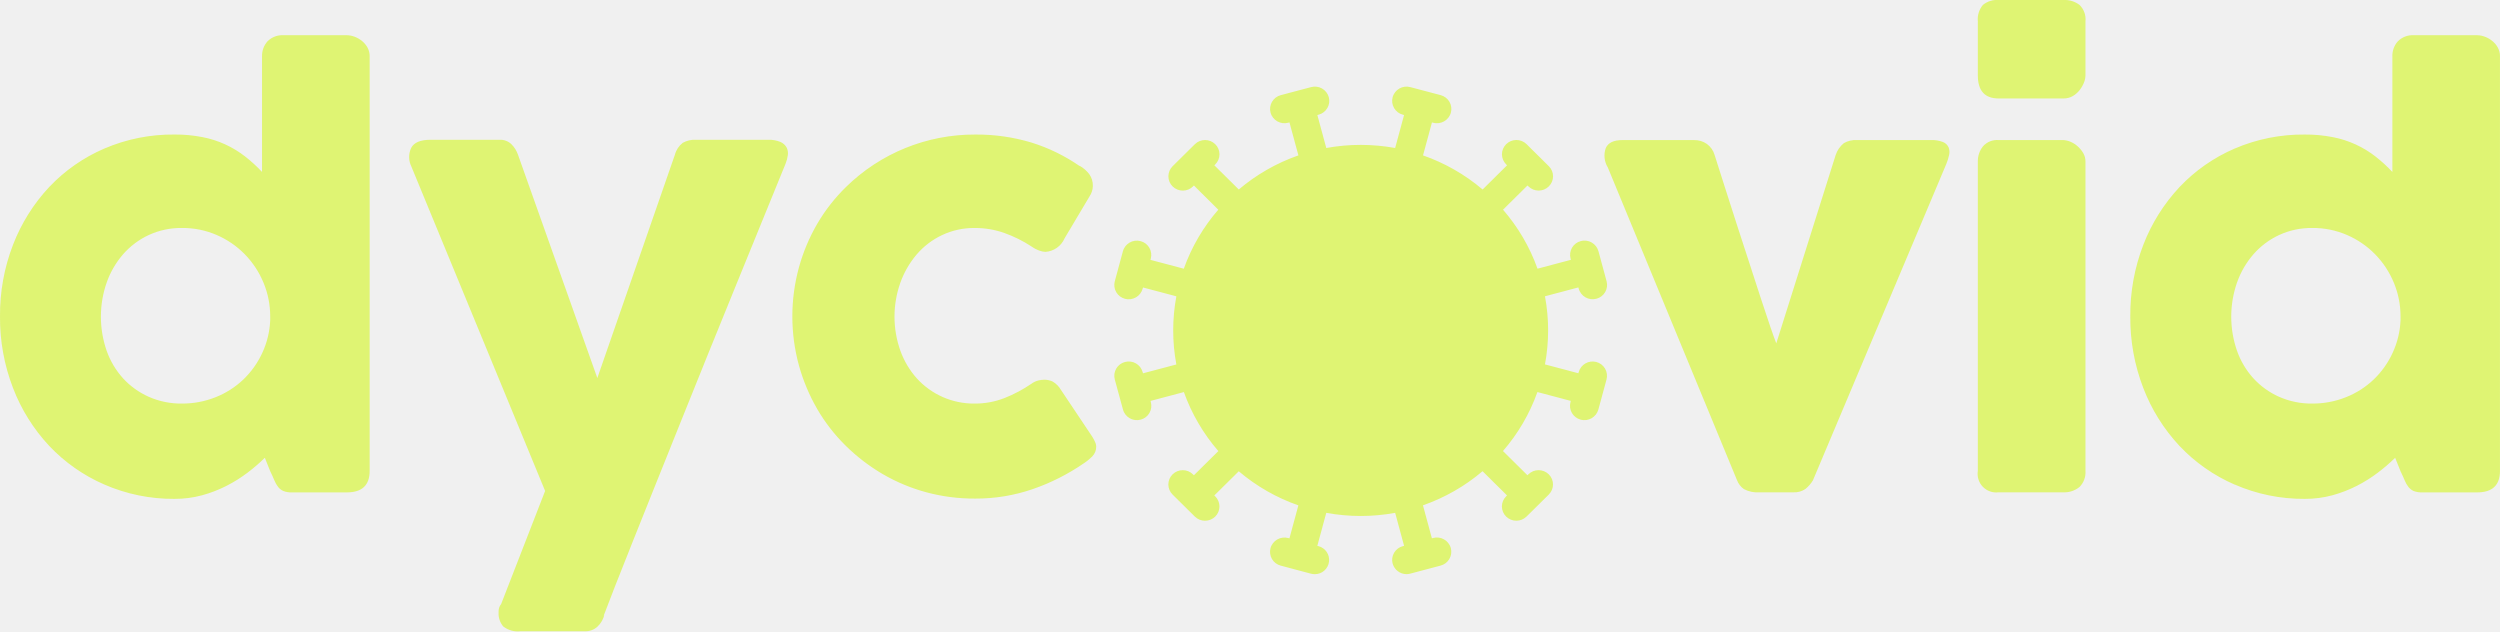
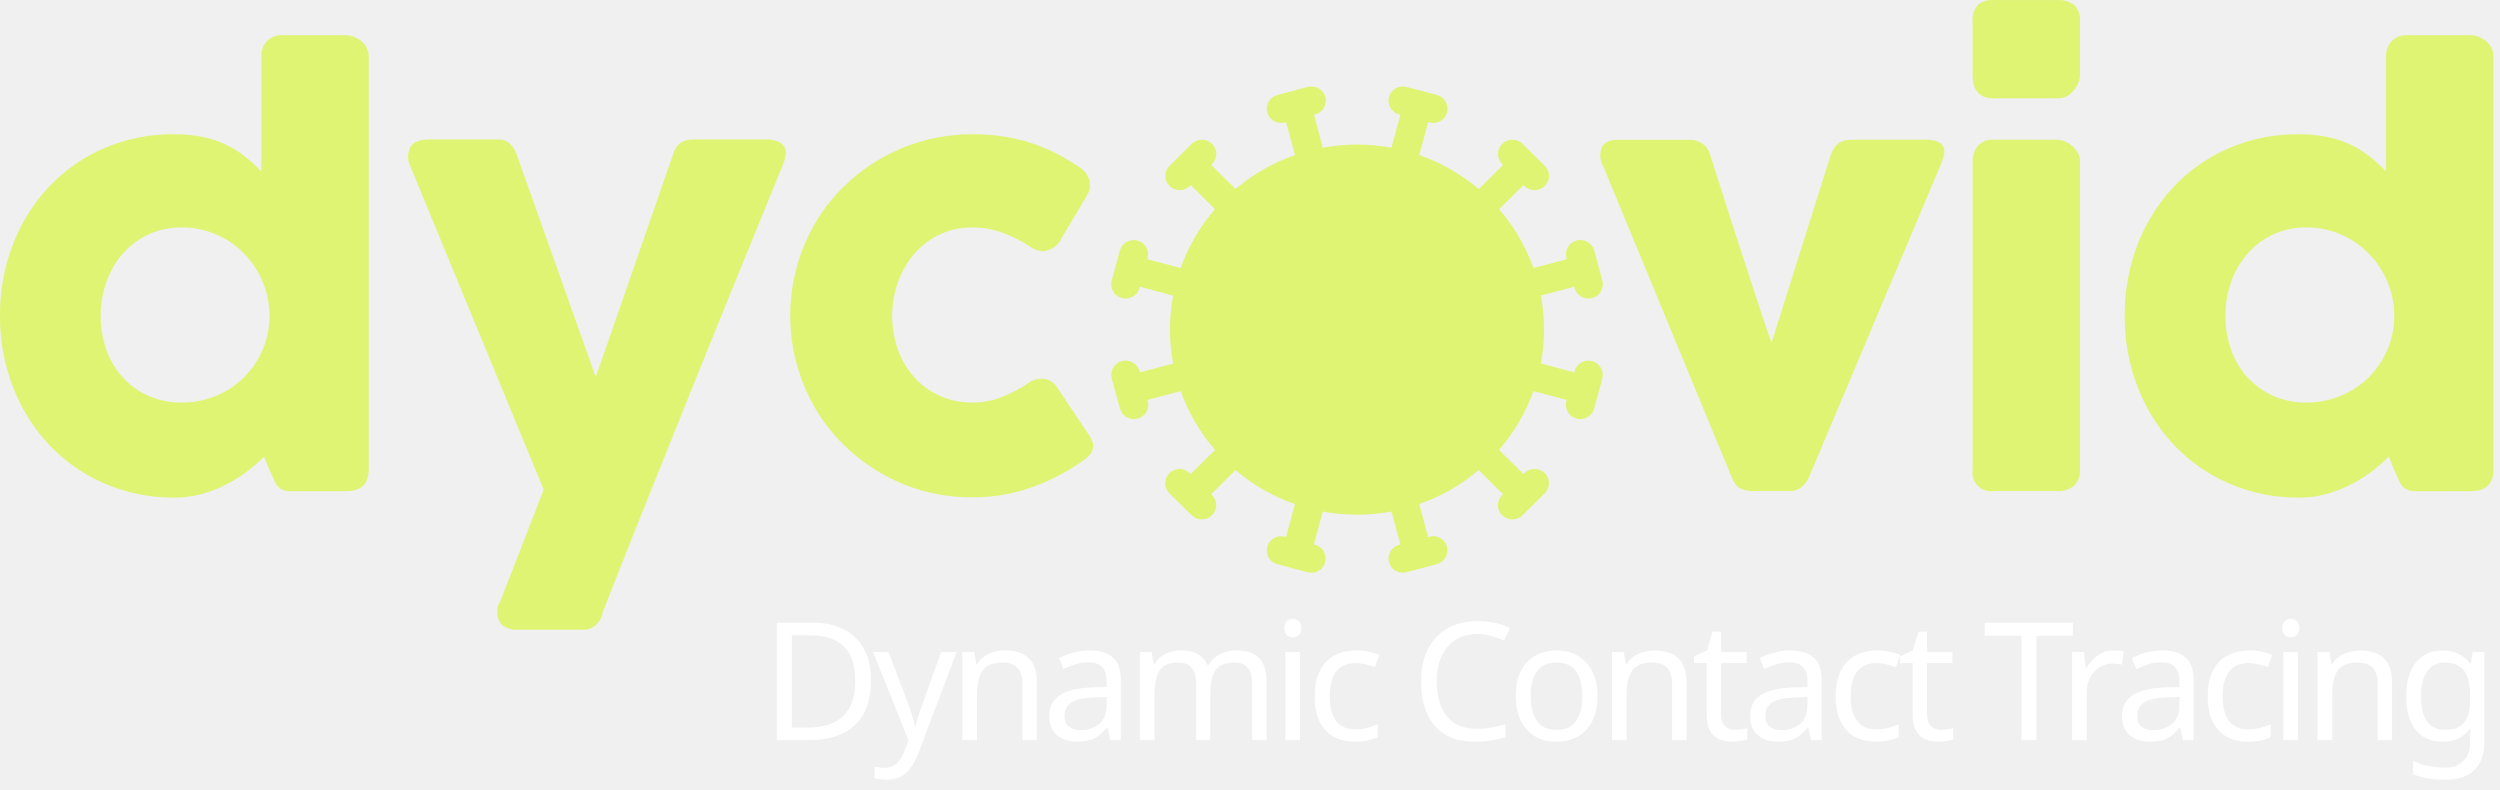
- <svg xmlns="http://www.w3.org/2000/svg" width="151.6" height="38.28" viewBox="0 0 151.6 38.28">
-   <path id="Union_5" data-name="Union 5" d="M31.56,38.28a1.432,1.432,0,0,1-1.045-.294,1.211,1.211,0,0,1-.28-.866.767.767,0,0,1,.059-.337.667.667,0,0,1,.094-.151l2.668-6.862L24.949,10.108a1.3,1.3,0,0,1-.009-1.152q.263-.48,1.164-.48h4.2a.965.965,0,0,1,.7.261,1.633,1.633,0,0,1,.408.648l4.81,13.539L40.925,9.385a1.347,1.347,0,0,1,.476-.724,1.472,1.472,0,0,1,.8-.185h4.368a1.808,1.808,0,0,1,.747.127.782.782,0,0,1,.382.337.77.77,0,0,1,.076.471,2.063,2.063,0,0,1-.136.513l-1.41,3.456q-.766,1.875-1.59,3.9L42.964,21.4q-.849,2.094-1.657,4.112t-1.556,3.877Q39,31.25,38.384,32.805T37.3,35.538q-.459,1.178-.7,1.817l.051-.084a1.458,1.458,0,0,1-.424.732,1.073,1.073,0,0,1-.748.277Zm52.889-4.1a.865.865,0,0,1,.619-1.061l.076-.02-.542-2a11.585,11.585,0,0,1-4.177,0l-.542,2,.076.02a.865.865,0,0,1-.226,1.7.9.9,0,0,1-.228-.029L77.663,34.3a.864.864,0,0,1-.619-1.061.877.877,0,0,1,1.072-.613l.075.02.542-2a11.37,11.37,0,0,1-3.614-2.068l-1.483,1.467.056.055a.86.86,0,0,1,0,1.225.883.883,0,0,1-1.238,0l-1.349-1.335a.86.86,0,0,1,0-1.225.881.881,0,0,1,1.238,0l.055.055,1.483-1.467a11.213,11.213,0,0,1-2.091-3.578l-2.022.537.02.075a.864.864,0,0,1-.619,1.061.876.876,0,0,1-1.072-.612L67.6,23.011a.865.865,0,0,1,.619-1.061.877.877,0,0,1,1.072.613l.02.075,2.023-.537a11.255,11.255,0,0,1,0-4.132l-2.023-.537-.02.075a.876.876,0,0,1-1.072.612.865.865,0,0,1-.619-1.061l.493-1.823a.877.877,0,0,1,1.072-.613.865.865,0,0,1,.619,1.061l-.02.075,2.022.536a11.207,11.207,0,0,1,2.091-3.578L72.4,11.25l-.055.055a.881.881,0,0,1-1.238,0,.86.86,0,0,1,0-1.225l1.349-1.335a.881.881,0,0,1,1.238,0,.86.86,0,0,1,0,1.225l-.056.055,1.482,1.466a11.385,11.385,0,0,1,3.615-2.068l-.542-2-.075.02a.876.876,0,0,1-1.072-.612.866.866,0,0,1,.619-1.061l1.842-.488a.876.876,0,0,1,1.072.612.866.866,0,0,1-.619,1.061l-.076.02.542,2a11.612,11.612,0,0,1,4.175,0l.542-2-.075-.02a.865.865,0,0,1-.619-1.061.876.876,0,0,1,1.072-.612l1.842.488a.866.866,0,0,1,.619,1.061.876.876,0,0,1-1.072.612l-.076-.02-.542,2a11.376,11.376,0,0,1,3.614,2.068l1.483-1.468-.055-.055a.86.86,0,0,1,0-1.225.881.881,0,0,1,1.238,0l1.349,1.335a.86.86,0,0,1,0,1.225.881.881,0,0,1-1.238,0l-.056-.055-1.483,1.468a11.2,11.2,0,0,1,2.09,3.577l2.025-.537-.02-.075a.865.865,0,0,1,.619-1.061.875.875,0,0,1,1.072.613l.494,1.823a.866.866,0,0,1-.619,1.061.877.877,0,0,1-1.072-.613l-.02-.075-2.026.537a11.252,11.252,0,0,1,0,4.131l2.026.537.02-.075A.877.877,0,0,1,96.8,21.95a.866.866,0,0,1,.619,1.061l-.494,1.824a.875.875,0,0,1-1.072.612.864.864,0,0,1-.619-1.061l.02-.075-2.025-.537a11.2,11.2,0,0,1-2.089,3.577l1.484,1.468.056-.055a.882.882,0,0,1,1.238,0,.86.86,0,0,1,0,1.225l-1.349,1.334a.881.881,0,0,1-1.238,0,.86.86,0,0,1,0-1.225l.055-.055-1.484-1.469a11.374,11.374,0,0,1-3.614,2.069l.542,2,.076-.02a.877.877,0,0,1,1.072.613.866.866,0,0,1-.619,1.061l-1.842.489a.887.887,0,0,1-.227.03A.875.875,0,0,1,84.45,34.176Zm51.063-4.793a10.177,10.177,0,0,1-3.348-2.346,10.793,10.793,0,0,1-2.193-3.507,11.8,11.8,0,0,1-.79-4.34,11.778,11.778,0,0,1,.79-4.348,10.806,10.806,0,0,1,2.193-3.5,10.065,10.065,0,0,1,3.348-2.338,10.524,10.524,0,0,1,4.257-.849,8.452,8.452,0,0,1,1.708.16A6.075,6.075,0,0,1,144.062,9.5a9.151,9.151,0,0,1,1.011.925V3.414a1.313,1.313,0,0,1,.331-.908,1.267,1.267,0,0,1,.994-.37h3.824a1.33,1.33,0,0,1,.467.093,1.562,1.562,0,0,1,.45.261,1.357,1.357,0,0,1,.332.4,1.079,1.079,0,0,1,.127.521V28.559q0,1.295-1.376,1.3h-3.331a1.32,1.32,0,0,1-.527-.084.842.842,0,0,1-.315-.244,1.7,1.7,0,0,1-.229-.4q-.1-.244-.255-.563l-.323-.808a10.66,10.66,0,0,1-1.045.9,8.534,8.534,0,0,1-1.275.8,7.767,7.767,0,0,1-1.479.572,6.248,6.248,0,0,1-1.674.219A10.435,10.435,0,0,1,135.513,29.383ZM138.2,14.254a4.693,4.693,0,0,0-1.555,1.169,5.286,5.286,0,0,0-.994,1.716,6.287,6.287,0,0,0,0,4.129,4.92,4.92,0,0,0,.994,1.673A4.712,4.712,0,0,0,138.2,24.06a4.821,4.821,0,0,0,2.014.412,5.427,5.427,0,0,0,2.048-.387,5.224,5.224,0,0,0,1.674-1.068,5.3,5.3,0,0,0,1.147-1.607,5.216,5.216,0,0,0,.485-1.984V19.19a5.261,5.261,0,0,0-.408-2.052,5.423,5.423,0,0,0-1.13-1.716,5.358,5.358,0,0,0-1.7-1.169,5.212,5.212,0,0,0-2.116-.429A4.668,4.668,0,0,0,138.2,14.254Zm-82.02,15.6a10.887,10.887,0,0,1-2.643-1.1,11.4,11.4,0,0,1-2.243-1.715,10.533,10.533,0,0,1-1.734-2.229,11.343,11.343,0,0,1-1.113-2.649,11.263,11.263,0,0,1,0-5.946,11.141,11.141,0,0,1,1.113-2.649,10.61,10.61,0,0,1,1.734-2.22,11.12,11.12,0,0,1,7.835-3.187,11.524,11.524,0,0,1,3.425.487A10.683,10.683,0,0,1,65.5,10.091l-.051-.05a1.976,1.976,0,0,1,.6.513,1.184,1.184,0,0,1,.221.732,1.157,1.157,0,0,1-.2.623l-1.512,2.54a1.363,1.363,0,0,1-1.156.824,1.192,1.192,0,0,1-.374-.075,2.128,2.128,0,0,1-.493-.261,7.786,7.786,0,0,0-1.606-.8,5.319,5.319,0,0,0-1.827-.312,4.534,4.534,0,0,0-1.971.429,4.634,4.634,0,0,0-1.538,1.169,5.5,5.5,0,0,0-.994,1.716,6.151,6.151,0,0,0,0,4.129,5.108,5.108,0,0,0,.994,1.673,4.665,4.665,0,0,0,3.509,1.531,4.891,4.891,0,0,0,1.818-.337,8.232,8.232,0,0,0,1.615-.858,1.2,1.2,0,0,1,.451-.21,1.827,1.827,0,0,1,.331-.042,1.171,1.171,0,0,1,.527.118,1.408,1.408,0,0,1,.493.5l1.9,2.842a2.527,2.527,0,0,1,.162.3.7.7,0,0,1,.076.269.849.849,0,0,1-.246.631,3.258,3.258,0,0,1-.535.429,12.826,12.826,0,0,1-3.05,1.539,10.54,10.54,0,0,1-3.51.581A11.152,11.152,0,0,1,56.179,29.854ZM6.33,29.383a10.177,10.177,0,0,1-3.348-2.346A10.793,10.793,0,0,1,.79,23.53,11.8,11.8,0,0,1,0,19.19a11.778,11.778,0,0,1,.79-4.348,10.806,10.806,0,0,1,2.193-3.5A10.065,10.065,0,0,1,6.33,9.007a10.524,10.524,0,0,1,4.257-.849,8.452,8.452,0,0,1,1.708.16A6.075,6.075,0,0,1,14.879,9.5a9.151,9.151,0,0,1,1.011.925V3.414a1.313,1.313,0,0,1,.331-.908,1.267,1.267,0,0,1,.994-.37H21.04a1.33,1.33,0,0,1,.467.093,1.562,1.562,0,0,1,.45.261,1.357,1.357,0,0,1,.332.4,1.079,1.079,0,0,1,.127.521V28.559q0,1.295-1.376,1.3H17.709a1.32,1.32,0,0,1-.527-.084.842.842,0,0,1-.315-.244,1.718,1.718,0,0,1-.229-.4q-.1-.244-.255-.563l-.323-.808a10.661,10.661,0,0,1-1.045.9,8.533,8.533,0,0,1-1.275.8,7.766,7.766,0,0,1-1.479.572,6.248,6.248,0,0,1-1.674.219A10.435,10.435,0,0,1,6.33,29.383ZM9.016,14.254a4.693,4.693,0,0,0-1.555,1.169,5.286,5.286,0,0,0-.994,1.716,6.287,6.287,0,0,0,0,4.129,4.92,4.92,0,0,0,.994,1.673A4.713,4.713,0,0,0,9.016,24.06a4.821,4.821,0,0,0,2.014.412,5.427,5.427,0,0,0,2.048-.387,5.224,5.224,0,0,0,1.674-1.068A5.3,5.3,0,0,0,15.9,21.41a5.217,5.217,0,0,0,.485-1.984V19.19a5.261,5.261,0,0,0-.408-2.052,5.422,5.422,0,0,0-1.13-1.716,5.358,5.358,0,0,0-1.7-1.169,5.214,5.214,0,0,0-2.116-.429A4.668,4.668,0,0,0,9.016,14.254Zm112.178,15.6a1.129,1.129,0,0,1-1.258-1.3V9.805a1.447,1.447,0,0,1,.306-.925,1.14,1.14,0,0,1,.952-.387h3.892a1.227,1.227,0,0,1,.442.093,1.508,1.508,0,0,1,.442.269,1.742,1.742,0,0,1,.348.412,1.006,1.006,0,0,1,.145.538V28.559a1.251,1.251,0,0,1-.357.967,1.458,1.458,0,0,1-1.02.328Zm-14.48,0a1.764,1.764,0,0,1-.961-.194,1.148,1.148,0,0,1-.416-.53L97.5,10.159a1.379,1.379,0,0,1-.128-1.177q.213-.488,1.011-.488h4.351a1.3,1.3,0,0,1,.773.236,1.251,1.251,0,0,1,.468.673q.289.891.637,2t.731,2.279q.382,1.169.756,2.321t.688,2.119q.314.968.561,1.682t.366,1.018l3.6-11.42a1.55,1.55,0,0,1,.5-.724,1.428,1.428,0,0,1,.79-.185h4.47a1.848,1.848,0,0,1,.747.118.631.631,0,0,1,.34.32.781.781,0,0,1,.034.462,2.913,2.913,0,0,1-.17.547l-8.09,19.19a2.054,2.054,0,0,1-.442.513,1.182,1.182,0,0,1-.765.211Zm14.48-23.883q-1.257,0-1.258-1.4V1.3a1.352,1.352,0,0,1,.306-1A1.332,1.332,0,0,1,121.194,0h3.943a1.483,1.483,0,0,1,.96.294,1.215,1.215,0,0,1,.366,1V4.574a1.2,1.2,0,0,1-.093.438,1.884,1.884,0,0,1-.263.454,1.432,1.432,0,0,1-.416.361,1.082,1.082,0,0,1-.552.143Z" fill="#dff473" />
+ <svg xmlns="http://www.w3.org/2000/svg" width="152" height="48" viewBox="0 0 152 48">
+   <g id="Group_8337" data-name="Group 8337" transform="translate(20614 11169)">
+     <path id="Union_5" data-name="Union 5" d="M31.56,38.28a1.432,1.432,0,0,1-1.045-.294,1.211,1.211,0,0,1-.28-.866.767.767,0,0,1,.059-.337.667.667,0,0,1,.094-.151l2.668-6.862L24.949,10.108a1.3,1.3,0,0,1-.009-1.152q.263-.48,1.164-.48h4.2a.965.965,0,0,1,.7.261,1.633,1.633,0,0,1,.408.648l4.81,13.539,4.7-13.539a1.347,1.347,0,0,1,.476-.724,1.472,1.472,0,0,1,.8-.185h4.368a1.808,1.808,0,0,1,.747.127.782.782,0,0,1,.382.337.77.77,0,0,1,.076.471,2.063,2.063,0,0,1-.136.513l-1.41,3.456q-.766,1.875-1.59,3.9L42.964,21.4q-.849,2.094-1.657,4.112t-1.556,3.877Q39,31.25,38.384,32.805T37.3,35.538q-.459,1.178-.7,1.817l.051-.084a1.458,1.458,0,0,1-.424.732,1.073,1.073,0,0,1-.748.277Zm52.889-4.1a.865.865,0,0,1,.619-1.061l.076-.02-.542-2a11.585,11.585,0,0,1-4.177,0l-.542,2,.076.02a.865.865,0,0,1-.226,1.7.9.9,0,0,1-.228-.029l-1.842-.49a.864.864,0,0,1-.619-1.061.877.877,0,0,1,1.072-.613l.075.02.542-2a11.37,11.37,0,0,1-3.614-2.068l-1.483,1.467.056.055a.86.86,0,0,1,0,1.225.883.883,0,0,1-1.238,0L71.1,29.99a.86.86,0,0,1,0-1.225.881.881,0,0,1,1.238,0l.055.055,1.483-1.467a11.213,11.213,0,0,1-2.091-3.578l-2.022.537.02.075a.864.864,0,0,1-.619,1.061.876.876,0,0,1-1.072-.612l-.5-1.825a.865.865,0,0,1,.619-1.061.877.877,0,0,1,1.072.613l.02.075,2.023-.537a11.255,11.255,0,0,1,0-4.132l-2.023-.537-.02.075a.876.876,0,0,1-1.072.612.865.865,0,0,1-.619-1.061l.493-1.823a.877.877,0,0,1,1.072-.613.865.865,0,0,1,.619,1.061l-.02.075,2.022.536a11.207,11.207,0,0,1,2.091-3.578L72.4,11.25l-.055.055a.881.881,0,0,1-1.238,0,.86.86,0,0,1,0-1.225l1.349-1.335a.881.881,0,0,1,1.238,0,.86.86,0,0,1,0,1.225l-.056.055,1.482,1.466a11.385,11.385,0,0,1,3.615-2.068l-.542-2-.075.02a.876.876,0,0,1-1.072-.612.866.866,0,0,1,.619-1.061l1.842-.488a.876.876,0,0,1,1.072.612.866.866,0,0,1-.619,1.061l-.076.02.542,2a11.612,11.612,0,0,1,4.175,0l.542-2-.075-.02a.865.865,0,0,1-.619-1.061.876.876,0,0,1,1.072-.612l1.842.488a.866.866,0,0,1,.619,1.061.876.876,0,0,1-1.072.612l-.076-.02-.542,2a11.376,11.376,0,0,1,3.614,2.068l1.483-1.468-.055-.055a.86.86,0,0,1,0-1.225.881.881,0,0,1,1.238,0l1.349,1.335a.86.86,0,0,1,0,1.225.881.881,0,0,1-1.238,0l-.056-.055-1.483,1.468a11.2,11.2,0,0,1,2.09,3.577l2.025-.537-.02-.075a.865.865,0,0,1,.619-1.061.875.875,0,0,1,1.072.613l.494,1.823a.866.866,0,0,1-.619,1.061.877.877,0,0,1-1.072-.613l-.02-.075-2.026.537a11.252,11.252,0,0,1,0,4.131l2.026.537.02-.075A.877.877,0,0,1,96.8,21.95a.866.866,0,0,1,.619,1.061l-.494,1.824a.875.875,0,0,1-1.072.612.864.864,0,0,1-.619-1.061l.02-.075-2.025-.537a11.2,11.2,0,0,1-2.089,3.577l1.484,1.468.056-.055a.882.882,0,0,1,1.238,0,.86.86,0,0,1,0,1.225l-1.349,1.334a.881.881,0,0,1-1.238,0,.86.86,0,0,1,0-1.225l.055-.055L89.9,28.574a11.374,11.374,0,0,1-3.614,2.069l.542,2,.076-.02a.877.877,0,0,1,1.072.613.866.866,0,0,1-.619,1.061l-1.842.489a.887.887,0,0,1-.227.03.875.875,0,0,1-.84-.64Zm51.063-4.793a10.177,10.177,0,0,1-3.348-2.346,10.793,10.793,0,0,1-2.193-3.507,11.8,11.8,0,0,1-.79-4.34,11.778,11.778,0,0,1,.79-4.348,10.806,10.806,0,0,1,2.193-3.5,10.065,10.065,0,0,1,3.348-2.338,10.524,10.524,0,0,1,4.257-.849,8.452,8.452,0,0,1,1.708.16A6.075,6.075,0,0,1,144.062,9.5a9.151,9.151,0,0,1,1.011.925V3.414a1.313,1.313,0,0,1,.331-.908,1.267,1.267,0,0,1,.994-.37h3.824a1.33,1.33,0,0,1,.467.093,1.562,1.562,0,0,1,.45.261,1.357,1.357,0,0,1,.332.4,1.079,1.079,0,0,1,.127.521V28.559q0,1.295-1.376,1.3h-3.331a1.32,1.32,0,0,1-.527-.084.842.842,0,0,1-.315-.244,1.7,1.7,0,0,1-.229-.4q-.1-.244-.255-.563l-.323-.808a10.659,10.659,0,0,1-1.045.9,8.534,8.534,0,0,1-1.275.8,7.768,7.768,0,0,1-1.479.572,6.248,6.248,0,0,1-1.674.219,10.435,10.435,0,0,1-4.256-.868ZM138.2,14.254a4.693,4.693,0,0,0-1.555,1.169,5.286,5.286,0,0,0-.994,1.716,6.287,6.287,0,0,0,0,4.129,4.92,4.92,0,0,0,.994,1.673A4.712,4.712,0,0,0,138.2,24.06a4.821,4.821,0,0,0,2.014.412,5.427,5.427,0,0,0,2.048-.387,5.224,5.224,0,0,0,1.674-1.068,5.3,5.3,0,0,0,1.147-1.607,5.216,5.216,0,0,0,.485-1.984V19.19a5.261,5.261,0,0,0-.408-2.052,5.423,5.423,0,0,0-1.13-1.716,5.358,5.358,0,0,0-1.7-1.169,5.212,5.212,0,0,0-2.116-.429A4.668,4.668,0,0,0,138.2,14.254Zm-82.02,15.6a10.887,10.887,0,0,1-2.643-1.1,11.4,11.4,0,0,1-2.243-1.715A10.533,10.533,0,0,1,49.56,24.81a11.187,11.187,0,0,1-1.113-8.595,11.141,11.141,0,0,1,1.113-2.649,10.61,10.61,0,0,1,1.734-2.22,11.12,11.12,0,0,1,7.835-3.187,11.524,11.524,0,0,1,3.425.487A10.683,10.683,0,0,1,65.5,10.091l-.051-.05a1.976,1.976,0,0,1,.6.513,1.184,1.184,0,0,1,.221.732,1.157,1.157,0,0,1-.2.623l-1.512,2.54a1.363,1.363,0,0,1-1.156.824,1.192,1.192,0,0,1-.374-.075,2.128,2.128,0,0,1-.493-.261,7.786,7.786,0,0,0-1.606-.8,5.319,5.319,0,0,0-1.827-.312,4.534,4.534,0,0,0-1.971.429,4.634,4.634,0,0,0-1.538,1.169,5.5,5.5,0,0,0-.994,1.716,6.151,6.151,0,0,0,0,4.129,5.108,5.108,0,0,0,.994,1.673A4.665,4.665,0,0,0,59.1,24.472a4.891,4.891,0,0,0,1.818-.337,8.232,8.232,0,0,0,1.615-.858,1.2,1.2,0,0,1,.451-.21,1.827,1.827,0,0,1,.331-.042,1.171,1.171,0,0,1,.527.118,1.408,1.408,0,0,1,.493.5l1.9,2.842a2.528,2.528,0,0,1,.162.3.7.7,0,0,1,.076.269.849.849,0,0,1-.246.631,3.258,3.258,0,0,1-.535.429,12.826,12.826,0,0,1-3.05,1.539,10.54,10.54,0,0,1-3.51.581,11.152,11.152,0,0,1-2.955-.38ZM6.33,29.383a10.177,10.177,0,0,1-3.348-2.346A10.793,10.793,0,0,1,.79,23.53,11.8,11.8,0,0,1,0,19.19a11.778,11.778,0,0,1,.79-4.348,10.806,10.806,0,0,1,2.193-3.5A10.065,10.065,0,0,1,6.33,9.007a10.524,10.524,0,0,1,4.257-.849,8.452,8.452,0,0,1,1.708.16A6.075,6.075,0,0,1,14.879,9.5a9.151,9.151,0,0,1,1.011.925V3.414a1.313,1.313,0,0,1,.331-.908,1.267,1.267,0,0,1,.994-.37H21.04a1.33,1.33,0,0,1,.467.093,1.562,1.562,0,0,1,.45.261,1.357,1.357,0,0,1,.332.4,1.079,1.079,0,0,1,.127.521V28.559q0,1.295-1.376,1.3H17.709a1.32,1.32,0,0,1-.527-.084.842.842,0,0,1-.315-.244,1.718,1.718,0,0,1-.229-.4q-.1-.244-.255-.563l-.323-.808a10.661,10.661,0,0,1-1.045.9,8.533,8.533,0,0,1-1.275.8,7.766,7.766,0,0,1-1.479.572,6.248,6.248,0,0,1-1.674.219,10.435,10.435,0,0,1-4.257-.868ZM9.016,14.254a4.693,4.693,0,0,0-1.555,1.169,5.286,5.286,0,0,0-.994,1.716,6.287,6.287,0,0,0,0,4.129,4.92,4.92,0,0,0,.994,1.673A4.713,4.713,0,0,0,9.016,24.06a4.821,4.821,0,0,0,2.014.412,5.427,5.427,0,0,0,2.048-.387,5.224,5.224,0,0,0,1.674-1.068A5.3,5.3,0,0,0,15.9,21.41a5.217,5.217,0,0,0,.485-1.984V19.19a5.261,5.261,0,0,0-.408-2.052,5.422,5.422,0,0,0-1.13-1.716,5.358,5.358,0,0,0-1.7-1.169,5.214,5.214,0,0,0-2.116-.429,4.668,4.668,0,0,0-2.015.43Zm112.178,15.6a1.129,1.129,0,0,1-1.258-1.3V9.805a1.447,1.447,0,0,1,.306-.925,1.14,1.14,0,0,1,.952-.387h3.892a1.227,1.227,0,0,1,.442.093,1.508,1.508,0,0,1,.442.269,1.742,1.742,0,0,1,.348.412,1.006,1.006,0,0,1,.145.538V28.559a1.251,1.251,0,0,1-.357.967,1.458,1.458,0,0,1-1.02.328Zm-14.48,0a1.764,1.764,0,0,1-.961-.194,1.148,1.148,0,0,1-.416-.53L97.5,10.159a1.379,1.379,0,0,1-.128-1.177q.213-.488,1.011-.488h4.351a1.3,1.3,0,0,1,.773.236,1.251,1.251,0,0,1,.468.673q.289.891.637,2t.731,2.279q.382,1.169.756,2.321l.688,2.119q.314.968.561,1.682t.366,1.018l3.6-11.42a1.55,1.55,0,0,1,.5-.724,1.428,1.428,0,0,1,.79-.185h4.47a1.848,1.848,0,0,1,.747.118.631.631,0,0,1,.34.32.781.781,0,0,1,.034.462,2.912,2.912,0,0,1-.17.547l-8.09,19.19a2.054,2.054,0,0,1-.442.513,1.182,1.182,0,0,1-.765.211Zm14.48-23.883q-1.257,0-1.258-1.4V1.3a1.352,1.352,0,0,1,.306-1,1.332,1.332,0,0,1,.952-.3h3.943a1.483,1.483,0,0,1,.96.294,1.215,1.215,0,0,1,.366,1v3.28a1.2,1.2,0,0,1-.093.438,1.884,1.884,0,0,1-.263.454,1.432,1.432,0,0,1-.416.361,1.082,1.082,0,0,1-.552.143Z" transform="translate(-20614 -11168.996)" fill="#dff473" />
+     <text id="Dynamic_Contact_Tracing" data-name="Dynamic Contact Tracing" transform="translate(-20515 -11124)" fill="#fff" font-size="10" font-family="Rubik-Regular, Rubik" letter-spacing="-0.05em">
+       <tspan x="-52.735" y="0">Dynamic Contact Tracing</tspan>
+     </text>
+   </g>
</svg>
